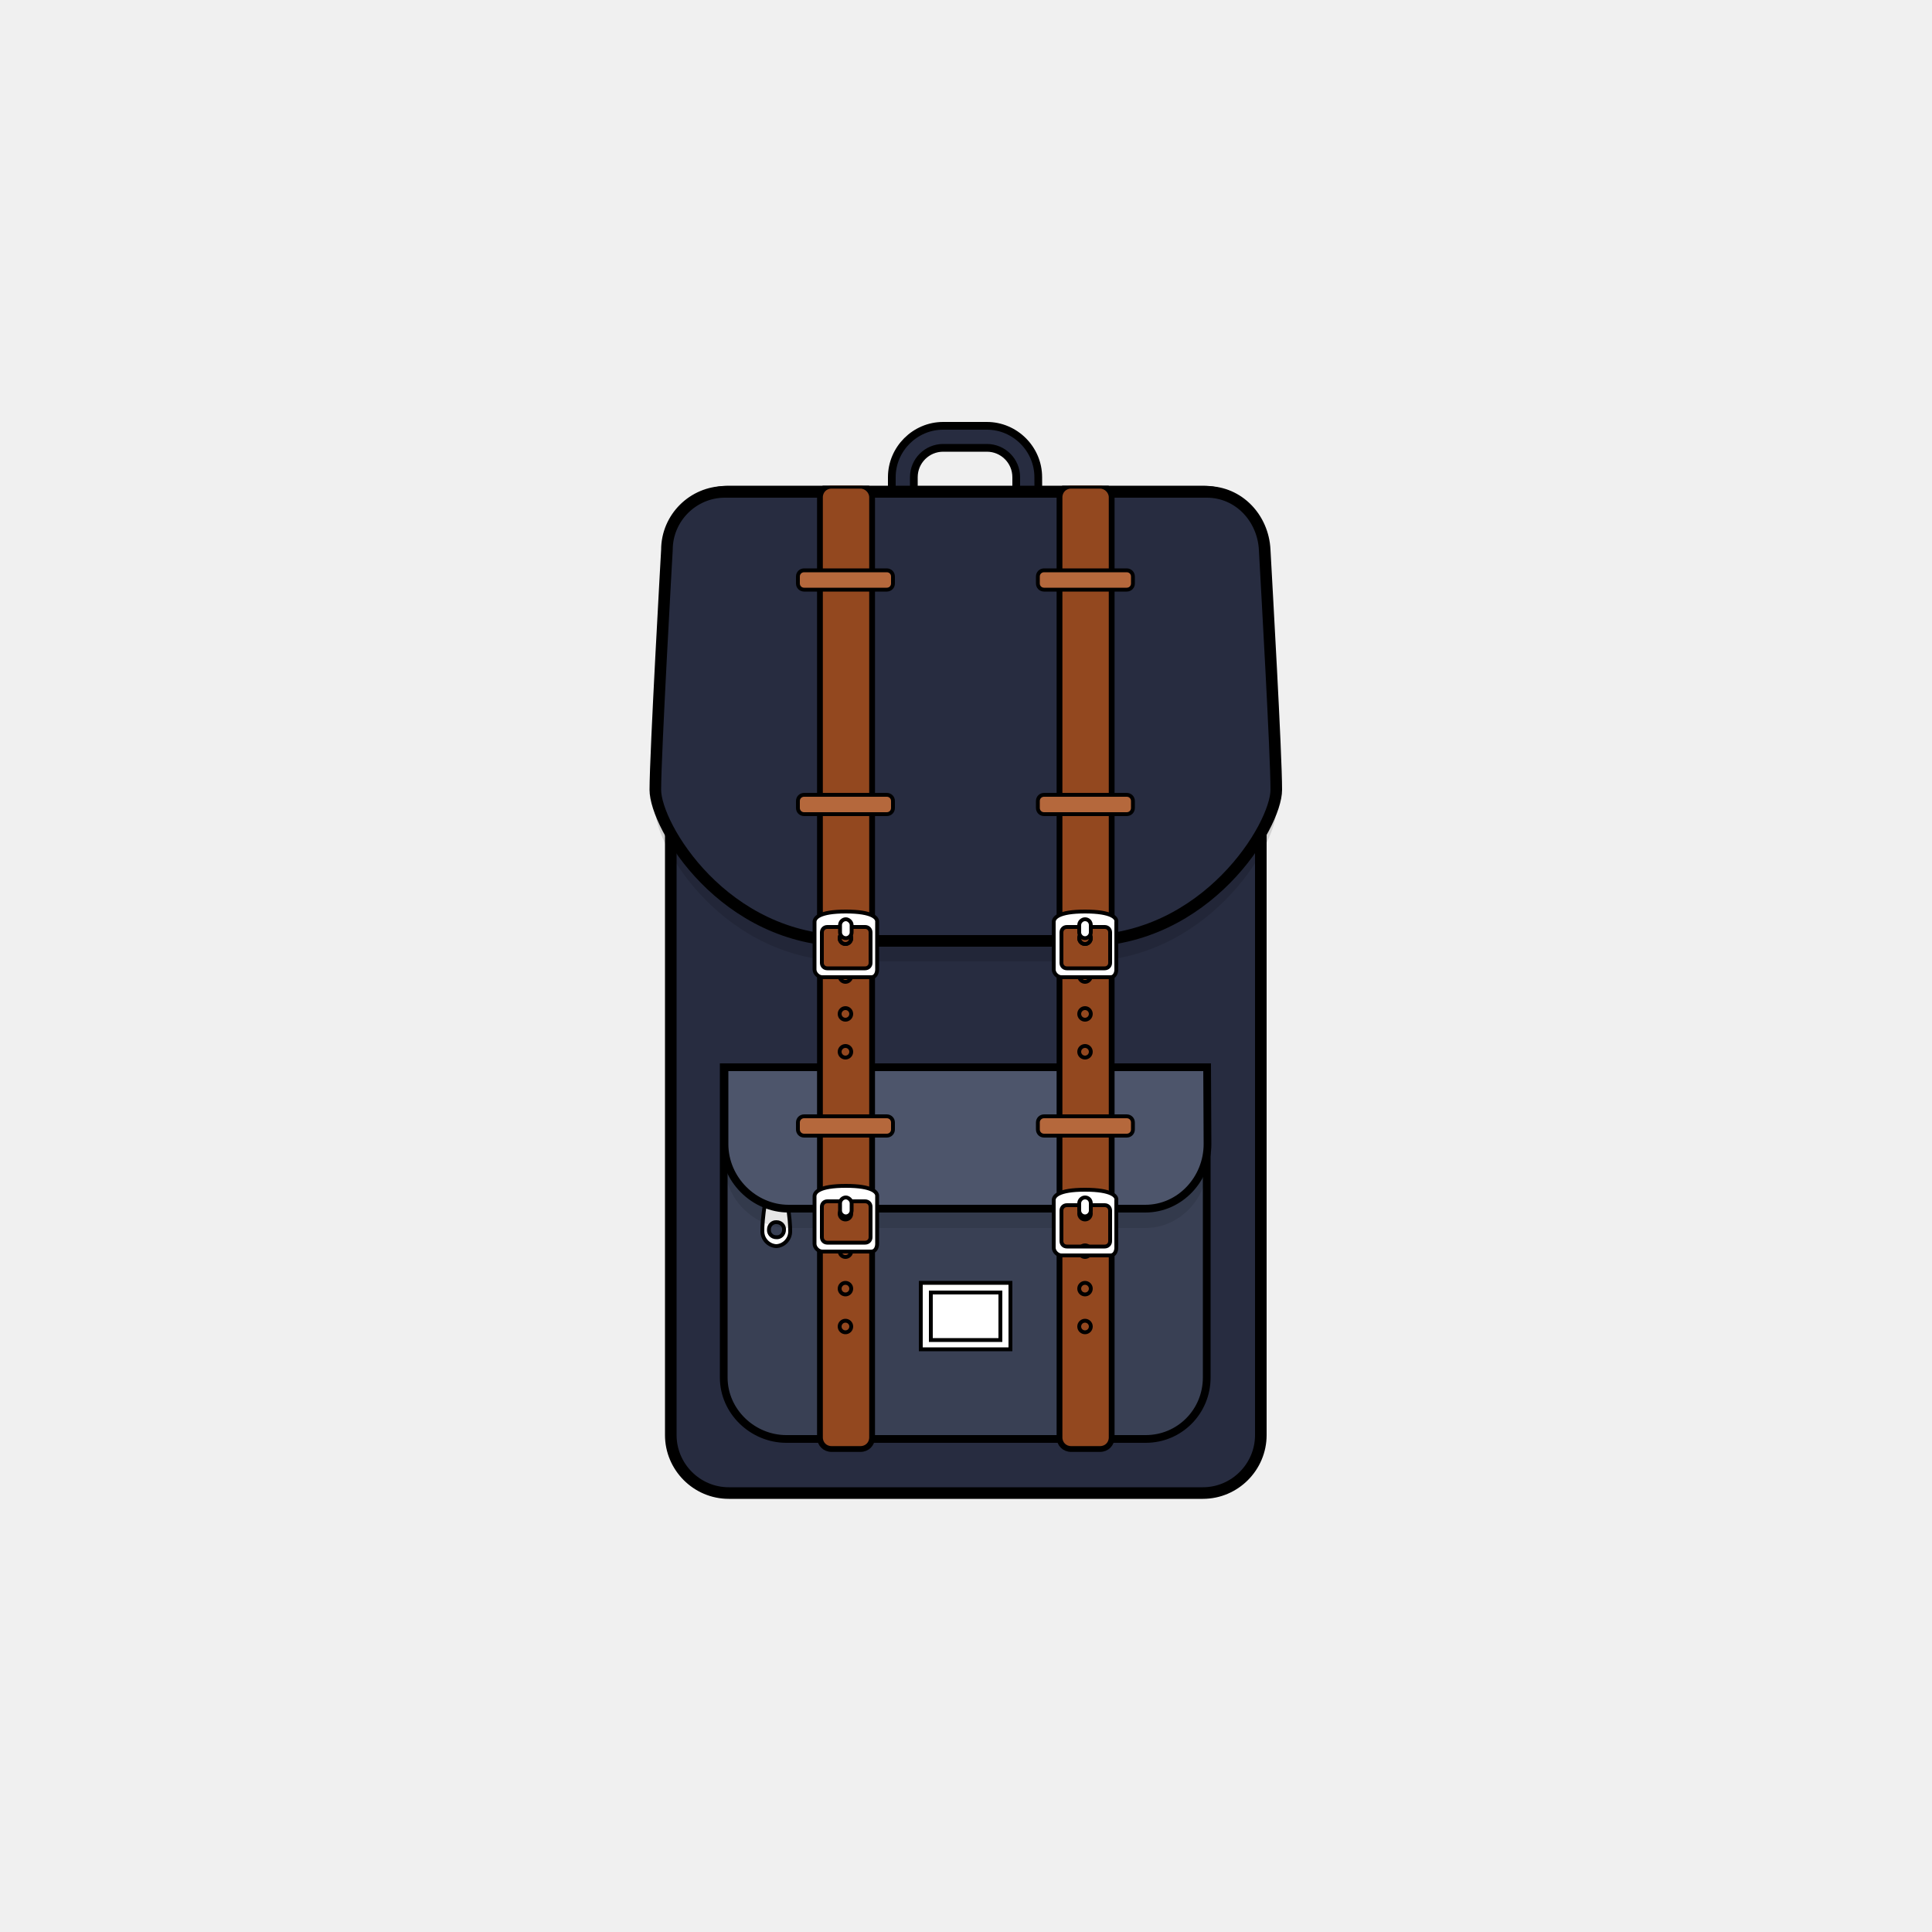
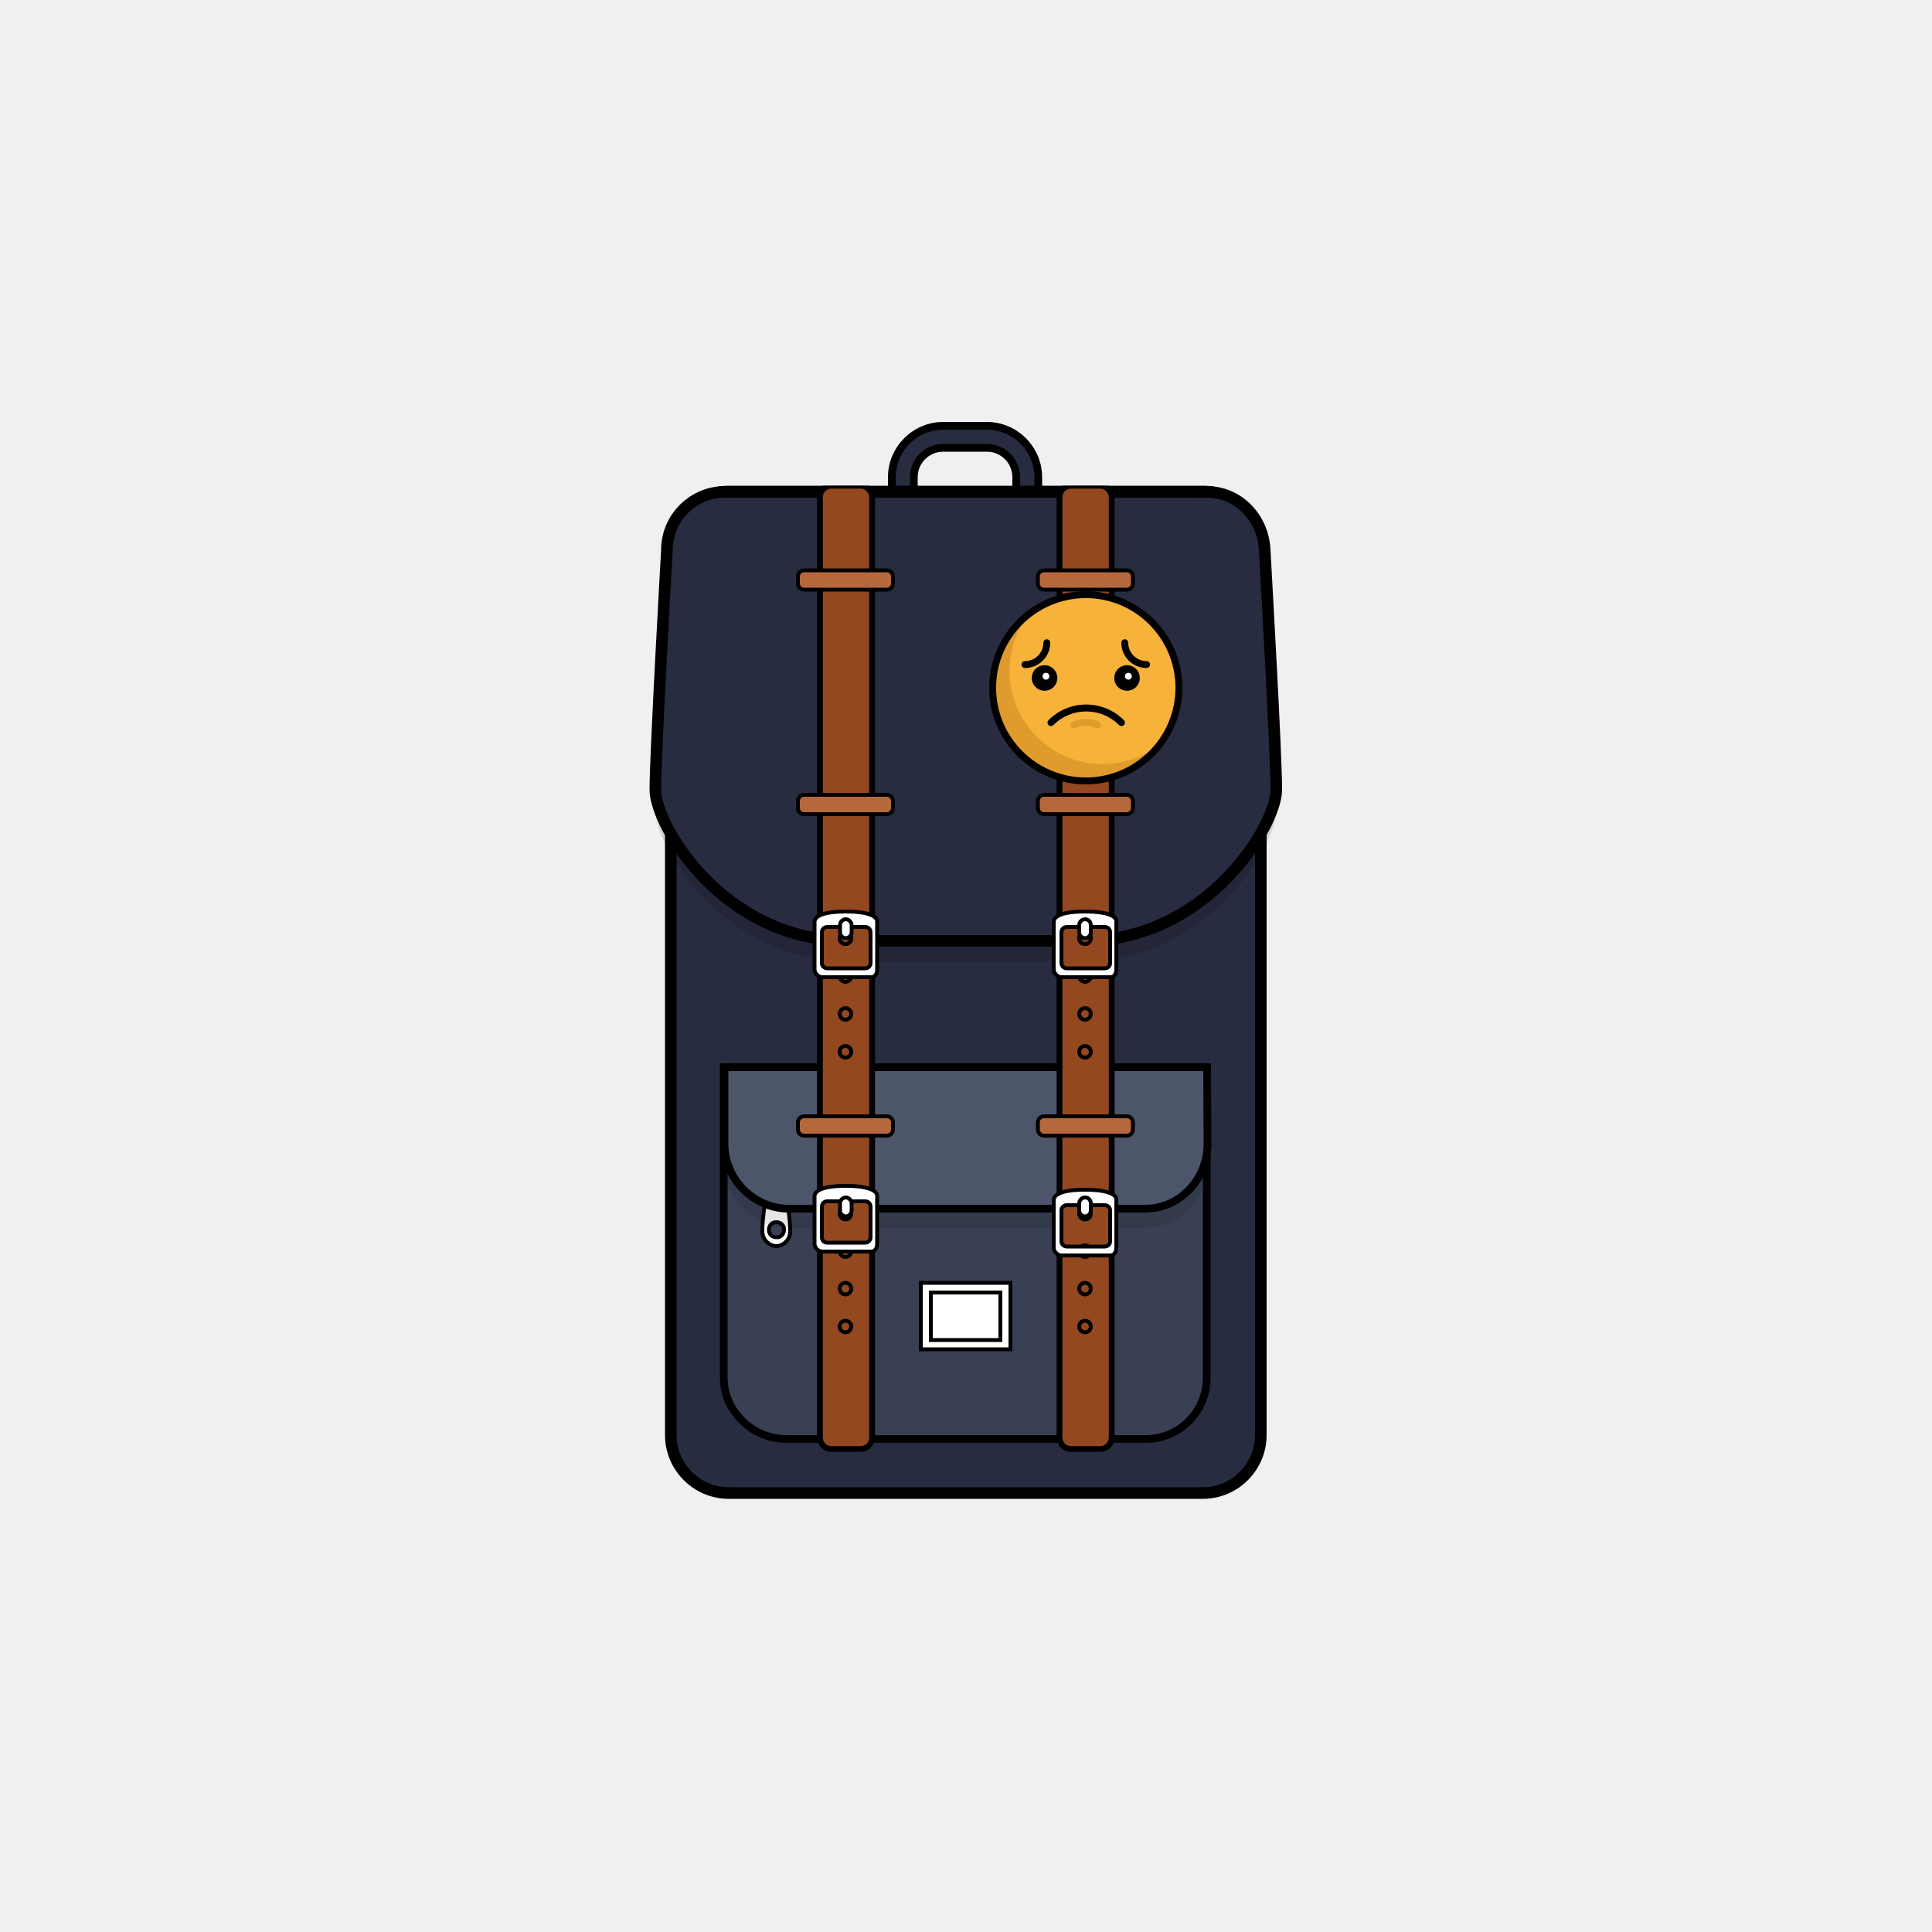
<svg xmlns="http://www.w3.org/2000/svg" xmlns:xlink="http://www.w3.org/1999/xlink" version="1.1" id="backpack" x="0px" y="0px" width="500px" height="500px" viewBox="0 0 500 500" enable-background="new 0 0 500 500" xml:space="preserve">
  <g id="background" display="none">
    <rect display="inline" fill="#E6E6E6" width="500" height="500" />
  </g>
  <g id="handle">
    <path id="handle-color" fill="#272C40" stroke="#000000" stroke-width="2" stroke-miterlimit="10" d="M268.8,145.7H263v-22.2c0-4.2-3.4-7.6-7.6-7.6   h-11.3c-4.2,0-7.6,3.4-7.6,7.6v22.2h-5.7v-22.2c0-7.3,6-13.3,13.3-13.3h11.3c7.3,0,13.3,6,13.3,13.3L268.8,145.7L268.8,145.7   L268.8,145.7z" />
  </g>
  <g id="base">
    <path id="base-color" fill="#272C40" stroke="#000000" stroke-width="3" stroke-miterlimit="10" d="M311.3,386.4H188.6c-8.3,0-15-6.8-15-15V142.2   c0-8.3,6.8-15,15-15h122.7c8.3,0,15,6.8,15,15v229.2C326.3,379.6,319.6,386.4,311.3,386.4z" />
  </g>
  <g id="cover-shadow">
    <path opacity="0.125" enable-background="new    " d="M280.3,248.8c-30.2,0-30.5,0-60.7,0c-32.4,0-50-29.8-50-39.1s3-62.1,3-62.1   c0-8.3,6.8-15,15-15h124.7c8.3,0,14.6,6.8,15,15c0.5,9.3,3,52.8,3,62.1C330.3,219,312.3,248.8,280.3,248.8z" />
  </g>
  <g id="cover">
    <path id="cover-color" fill="#272C40" stroke="#000000" stroke-width="3" stroke-miterlimit="10" d="M280.3,243.5c-30.2,0-30.5,0-60.7,0   c-32.4,0-50-29.8-50-39.1c0-9.3,3-62.1,3-62.1c0-8.3,6.8-15,15-15h124.7c8.3,0,14.6,6.8,15,15c0.5,9.3,3,52.8,3,62.1   C330.3,213.7,312.3,243.5,280.3,243.5z" />
  </g>
  <g id="pocket-base">
    <path id="pocket-base-color" fill="#394054" stroke="#000000" stroke-width="2" stroke-miterlimit="10" d="M312.3,276.2h-125v80.3   c0,8.8,7.5,15.9,16.2,15.9h93c8.8,0,15.8-7.1,15.8-15.9v-64.4C312.3,283.4,312.3,284.9,312.3,276.2L312.3,276.2z" />
  </g>
  <g id="zipper">
    <path fill="#FFFFFF" stroke="#000000" stroke-miterlimit="10" d="M200.9,305.3c-2.8,0.4-3.7,11.3-3.6,13.4c0,2,1.6,3.7,3.6,3.8   c2-0.1,3.6-1.8,3.6-3.8C204.6,316.6,203.6,305.7,200.9,305.3z M200.9,320.2c-1.1,0-2-0.9-1.9-2c0-1.1,0.9-2,2-1.9   c1.1,0,2,0.9,1.9,2C202.9,319.4,202,320.3,200.9,320.2z" />
  </g>
  <g id="pocket-top-shadow" opacity="0.1">
    <path d="M312.5,301.1c0,9-7.1,16.7-16.1,16.7h-92.3c-9,0-16.6-7.6-16.6-16.7v-19.9h124.9L312.5,301.1L312.5,301.1L312.5,301.1z" />
  </g>
  <g id="pocket-top">
    <path id="pocket" fill="#4D556B" stroke="#000000" stroke-width="2" stroke-miterlimit="10" d="M312.5,296.1   c0,9-7.1,16.7-16.1,16.7h-92.3c-9,0-16.6-7.6-16.6-16.7v-19.9h124.9L312.5,296.1L312.5,296.1L312.5,296.1z" />
  </g>
  <g id="logo">
    <path fill="#FFFFFF" stroke="#000000" stroke-miterlimit="10" d="M238.3,332h23.2v17.2h-23.2V332z" />
    <path fill="#FFFFFF" stroke="#000000" stroke-miterlimit="10" d="M240.9,334.5h18v12.3h-18V334.5z" />
  </g>
  <g>
    <defs>
      <rect id="SVGID_1_" y="125.7" width="500" height="278.3" />
    </defs>
    <clipPath id="SVGID_2_">
      <use xlink:href="#SVGID_1_" overflow="visible" />
    </clipPath>
    <g id="strap-right" clip-path="url(#SVGID_2_)">
      <path fill="#93481F" stroke="#000000" stroke-width="1.5" stroke-miterlimit="10" d="M284.7,125.7h-7.5c-1.7,0-3,1.3-3,3v1.7v4.8    v1v2.2v220.9v5.7v7c0,1.7,1.3,3,3,3h7.5c1.7,0,3-1.3,3-3v-7v-5.7V138.4v-2.2v-1v-4.8v-1.7C287.7,127.1,286.3,125.7,284.7,125.7z" />
      <ellipse fill="#93481F" stroke="#000000" stroke-miterlimit="10" cx="280.8" cy="323.8" rx="1.5" ry="1.5" />
      <ellipse fill="#93481F" stroke="#000000" stroke-miterlimit="10" cx="280.8" cy="333.5" rx="1.5" ry="1.5" />
      <ellipse fill="#93481F" stroke="#000000" stroke-miterlimit="10" cx="280.8" cy="314.1" rx="1.5" ry="1.5" />
      <ellipse fill="#93481F" stroke="#000000" stroke-miterlimit="10" cx="280.8" cy="343.3" rx="1.5" ry="1.5" />
      <ellipse fill="#93481F" stroke="#000000" stroke-miterlimit="10" cx="280.8" cy="252.6" rx="1.5" ry="1.5" />
      <ellipse fill="#93481F" stroke="#000000" stroke-miterlimit="10" cx="280.8" cy="262.4" rx="1.5" ry="1.5" />
      <ellipse fill="#93481F" stroke="#000000" stroke-miterlimit="10" cx="280.8" cy="242.8" rx="1.5" ry="1.5" />
      <ellipse fill="#93481F" stroke="#000000" stroke-miterlimit="10" cx="280.8" cy="272.2" rx="1.5" ry="1.5" />
      <ellipse fill="#93481F" stroke="#000000" stroke-miterlimit="10" cx="280.8" cy="242.8" rx="1.5" ry="1.5" />
    </g>
  </g>
  <g>
    <defs>
      <rect id="SVGID_3_" y="125.7" width="500" height="278.3" />
    </defs>
    <clipPath id="SVGID_4_">
      <use xlink:href="#SVGID_3_" overflow="visible" />
    </clipPath>
    <g id="strap-left" clip-path="url(#SVGID_4_)">
      <path fill="#93481F" stroke="#000000" stroke-width="1.5" stroke-miterlimit="10" d="M222.7,125.7h-7.5c-1.7,0-3,1.3-3,3v1.7v4.8    v1v2.2v220.9v5.7v7c0,1.7,1.3,3,3,3h7.5c1.7,0,3-1.3,3-3v-7v-5.7V138.4v-2.2v-1v-4.8v-1.7C225.7,127.1,224.3,125.7,222.7,125.7z" />
      <ellipse fill="#93481F" stroke="#000000" stroke-miterlimit="10" cx="218.8" cy="323.8" rx="1.5" ry="1.5" />
      <ellipse fill="#93481F" stroke="#000000" stroke-miterlimit="10" cx="218.8" cy="333.5" rx="1.5" ry="1.5" />
      <ellipse fill="#93481F" stroke="#000000" stroke-miterlimit="10" cx="218.8" cy="314.1" rx="1.5" ry="1.5" />
      <ellipse fill="#93481F" stroke="#000000" stroke-miterlimit="10" cx="218.8" cy="343.3" rx="1.5" ry="1.5" />
      <ellipse fill="#93481F" stroke="#000000" stroke-miterlimit="10" cx="218.8" cy="252.6" rx="1.5" ry="1.5" />
      <ellipse fill="#93481F" stroke="#000000" stroke-miterlimit="10" cx="218.8" cy="262.4" rx="1.5" ry="1.5" />
      <ellipse fill="#93481F" stroke="#000000" stroke-miterlimit="10" cx="218.8" cy="242.8" rx="1.5" ry="1.5" />
      <ellipse fill="#93481F" stroke="#000000" stroke-miterlimit="10" cx="218.8" cy="272.2" rx="1.5" ry="1.5" />
      <ellipse fill="#93481F" stroke="#000000" stroke-miterlimit="10" cx="218.8" cy="242.8" rx="1.5" ry="1.5" />
    </g>
  </g>
  <g id="strap-holder-right">
    <path fill="#B5683C" stroke="#000000" stroke-miterlimit="10" d="M293.2,209.1c0,0.9-0.7,1.6-1.6,1.6h-21.4c-0.9,0-1.6-0.7-1.6-1.6   v-1.8c0-0.9,0.7-1.6,1.6-1.6h21.4c0.9,0,1.6,0.7,1.6,1.6V209.1L293.2,209.1z M293.2,292.3c0,0.9-0.7,1.6-1.6,1.6h-21.4   c-0.9,0-1.6-0.7-1.6-1.6v-1.8c0-0.9,0.7-1.6,1.6-1.6h21.4c0.9,0,1.6,0.7,1.6,1.6V292.3L293.2,292.3z M293.2,151   c0,0.9-0.7,1.6-1.6,1.6h-21.4c-0.9,0-1.6-0.7-1.6-1.6v-1.8c0-0.9,0.7-1.6,1.6-1.6h21.4c0.9,0,1.6,0.7,1.6,1.6V151L293.2,151z" />
  </g>
  <g id="strap-buckle-right">
    <path fill="#FFFFFF" stroke="#000000" stroke-miterlimit="10" d="M280.8,235.9c-7,0-8.1,1.7-8.1,2.7v12.3c0,1,1,2,2,2h12.7   c1,0,1.5-1,1.5-2v-12.3C289.1,237.6,287.8,235.9,280.8,235.9L280.8,235.9L280.8,235.9z M287.3,249.2c0,0.8-0.6,1.4-1.4,1.4h-9.8   c-0.8,0-1.4-0.6-1.4-1.4v-7.9c0-0.8,0.6-1.4,1.4-1.4h9.8c0.8,0,1.4,0.6,1.4,1.4V249.2L287.3,249.2z" />
    <path fill="#FFFFFF" stroke="#000000" stroke-miterlimit="10" d="M280.8,307.9c-7,0-8.1,1.7-8.1,2.7v12.3c0,1,1,2,2,2h12.7   c1,0,1.5-1,1.5-2v-12.3C289.1,309.6,287.8,307.9,280.8,307.9L280.8,307.9L280.8,307.9z M287.3,321.2c0,0.8-0.6,1.4-1.4,1.4h-9.8   c-0.8,0-1.4-0.6-1.4-1.4v-7.9c0-0.8,0.6-1.4,1.4-1.4h9.8c0.8,0,1.4,0.6,1.4,1.4V321.2L287.3,321.2z" />
  </g>
  <g id="strap-prong-right-btm">
    <path fill="#FFFFFF" stroke="#000000" stroke-miterlimit="10" d="M280.8,309.9c-0.8,0-1.5,0.7-1.5,1.5v1.9c0,0.8,0.7,1.5,1.5,1.5   s1.5-0.7,1.5-1.5v-1.9C282.3,310.6,281.7,309.9,280.8,309.9z" />
  </g>
  <g id="strap-prong-right-top">
    <path fill="#FFFFFF" stroke="#000000" stroke-miterlimit="10" d="M280.8,237.9c-0.8,0-1.5,0.7-1.5,1.5v1.9c0,0.8,0.7,1.5,1.5,1.5   s1.5-0.7,1.5-1.5v-1.9C282.3,238.6,281.7,237.9,280.8,237.9z" />
  </g>
  <g id="strap-holder-left">
    <path fill="#B5683C" stroke="#000000" stroke-miterlimit="10" d="M231.1,209.1c0,0.9-0.7,1.6-1.6,1.6h-21.4c-0.9,0-1.6-0.7-1.6-1.6   v-1.8c0-0.9,0.7-1.6,1.6-1.6h21.4c0.9,0,1.6,0.7,1.6,1.6V209.1L231.1,209.1z M231.1,292.3c0,0.9-0.7,1.6-1.6,1.6h-21.4   c-0.9,0-1.6-0.7-1.6-1.6v-1.8c0-0.9,0.7-1.6,1.6-1.6h21.4c0.9,0,1.6,0.7,1.6,1.6V292.3L231.1,292.3z M231.1,151   c0,0.9-0.7,1.6-1.6,1.6h-21.4c-0.9,0-1.6-0.7-1.6-1.6v-1.8c0-0.9,0.7-1.6,1.6-1.6h21.4c0.9,0,1.6,0.7,1.6,1.6V151L231.1,151z" />
  </g>
  <g id="strap-buckle-left">
    <path fill="#FFFFFF" stroke="#000000" stroke-miterlimit="10" d="M218.9,306.9c-7,0-8.1,1.7-8.1,2.7v12.3c0,1,1,2,2,2h12.7   c1,0,1.5-1,1.5-2v-12.3C227.1,308.6,225.9,306.9,218.9,306.9L218.9,306.9L218.9,306.9z M225.3,320.2c0,0.8-0.6,1.4-1.4,1.4h-9.8   c-0.8,0-1.4-0.6-1.4-1.4v-7.9c0-0.8,0.6-1.4,1.4-1.4h9.8c0.8,0,1.4,0.6,1.4,1.4V320.2L225.3,320.2z" />
    <path fill="#FFFFFF" stroke="#000000" stroke-miterlimit="10" d="M218.9,235.9c-7,0-8.1,1.7-8.1,2.7v12.3c0,1,1,2,2,2h12.7   c1,0,1.5-1,1.5-2v-12.3C227.1,237.6,225.9,235.9,218.9,235.9L218.9,235.9L218.9,235.9z M225.3,249.2c0,0.8-0.6,1.4-1.4,1.4h-9.8   c-0.8,0-1.4-0.6-1.4-1.4v-7.9c0-0.8,0.6-1.4,1.4-1.4h9.8c0.8,0,1.4,0.6,1.4,1.4V249.2L225.3,249.2z" />
  </g>
  <g id="strap-prong-left-btm">
    <path fill="#FFFFFF" stroke="#000000" stroke-miterlimit="10" d="M218.9,309.9c-0.8,0-1.5,0.7-1.5,1.5v1.9c0,0.8,0.7,1.5,1.5,1.5   s1.5-0.7,1.5-1.5v-1.9C220.4,310.6,219.6,309.9,218.9,309.9z" />
  </g>
  <g id="strap-prong-left-top">
    <path fill="#FFFFFF" stroke="#000000" stroke-miterlimit="10" d="M218.9,237.9c-0.8,0-1.5,0.7-1.5,1.5v1.9c0,0.8,0.7,1.5,1.5,1.5   s1.5-0.7,1.5-1.5v-1.9C220.4,238.6,219.6,237.9,218.9,237.9z" />
  </g>
+   <svg version="1.1" id="Layer_1" x="256px" y="153px" width="50px" height="50px" viewBox="0 0 512.001 512.001" style="z-index=999 enable-background:new 0 0 512.001 512.001;" xml:space="preserve">
+     <circle style="fill:#F7B239;" cx="256.004" cy="256.004" r="246.855" />
+     <g>
+       <path style="fill:#E09B2D;" d="M126.306,385.694c-88.801-88.802-95.798-228.426-20.998-325.242   C97.023,66.853,89.051,73.85,81.45,81.45c-96.401,96.401-96.401,252.698,0,349.099s252.698,96.401,349.099,0   c7.599-7.599,14.597-15.573,20.999-23.858C354.733,481.492,215.108,474.494,126.306,385.694z" />
+       <path style="fill:#E09B2D;" d="M287.082,363.982c-1.431,0-2.882-0.337-4.237-1.046c-8.209-4.298-17.494-6.571-26.85-6.571   c-9.352,0-18.633,2.272-26.841,6.569c-4.474,2.345-10.005,0.616-12.351-3.861c-2.344-4.476-0.615-10.006,3.861-12.349   c10.817-5.664,23.034-8.658,35.331-8.658c12.299,0,24.52,2.994,35.337,8.658c4.477,2.343,6.206,7.874,3.862,12.349   C293.561,362.198,290.377,363.982,287.082,363.982z" />
+     </g>
+     <path d="M256.001,0C114.841,0,0,114.841,0,256.001s114.841,256.001,256.001,256.001S512.001,397.16,512.001,256.001  C512,114.841,397.16,0,256.001,0z M256.001,493.701c-131.069,0-237.702-106.631-237.702-237.7S124.932,18.299,256.001,18.299  s237.702,106.632,237.702,237.7C493.701,387.07,387.068,493.701,256.001,493.701z" />
+     <path d="M257.142,300.395c-37.723,0-73.189,14.69-99.863,41.364c-3.573,3.573-3.573,9.365,0,12.939c3.574,3.573,9.367,3.573,12.94,0  c23.217-23.218,54.087-36.005,86.923-36.005s63.706,12.787,86.923,36.005c1.787,1.787,4.128,2.68,6.471,2.68  c2.341,0,4.683-0.893,6.471-2.68c3.573-3.573,3.573-9.365,0-12.939C330.332,315.086,294.865,300.395,257.142,300.395z" />
+     <path d="M161.852,136.57c0-5.053-4.095-9.15-9.15-9.15s-9.15,4.097-9.15,9.15c0,26.857-21.849,48.707-48.707,48.707  c-5.054,0-9.15,4.097-9.15,9.15s4.095,9.15,9.15,9.15C131.792,203.575,161.852,173.517,161.852,136.57z" />
+     <path d="M417.155,185.276c-26.858,0-48.707-21.849-48.707-48.707c0-5.053-4.095-9.15-9.15-9.15c-5.054,0-9.15,4.097-9.15,9.15  c0,36.947,30.059,67.006,67.006,67.006c5.054,0,9.15-4.097,9.15-9.15C426.304,189.372,422.209,185.276,417.155,185.276z" />
+     <path d="M180.577,229.983c0-18.666-15.186-33.852-33.852-33.852s-33.852,15.186-33.852,33.852s15.186,33.852,33.852,33.852  S180.577,248.649,180.577,229.983z" />
+     <path d="M365.275,196.131c-18.666,0-33.852,15.186-33.852,33.852s15.186,33.852,33.852,33.852s33.852-15.186,33.852-33.852  S383.942,196.131,365.275,196.131z" />
+     <g>
+       <circle style="fill:#FFFFFF;" cx="150.48" cy="225.372" r="9.15" />
+       <circle style="fill:#FFFFFF;" cx="368.849" cy="225.372" r="9.15" />
+     </g>
+   </svg>
</svg>
